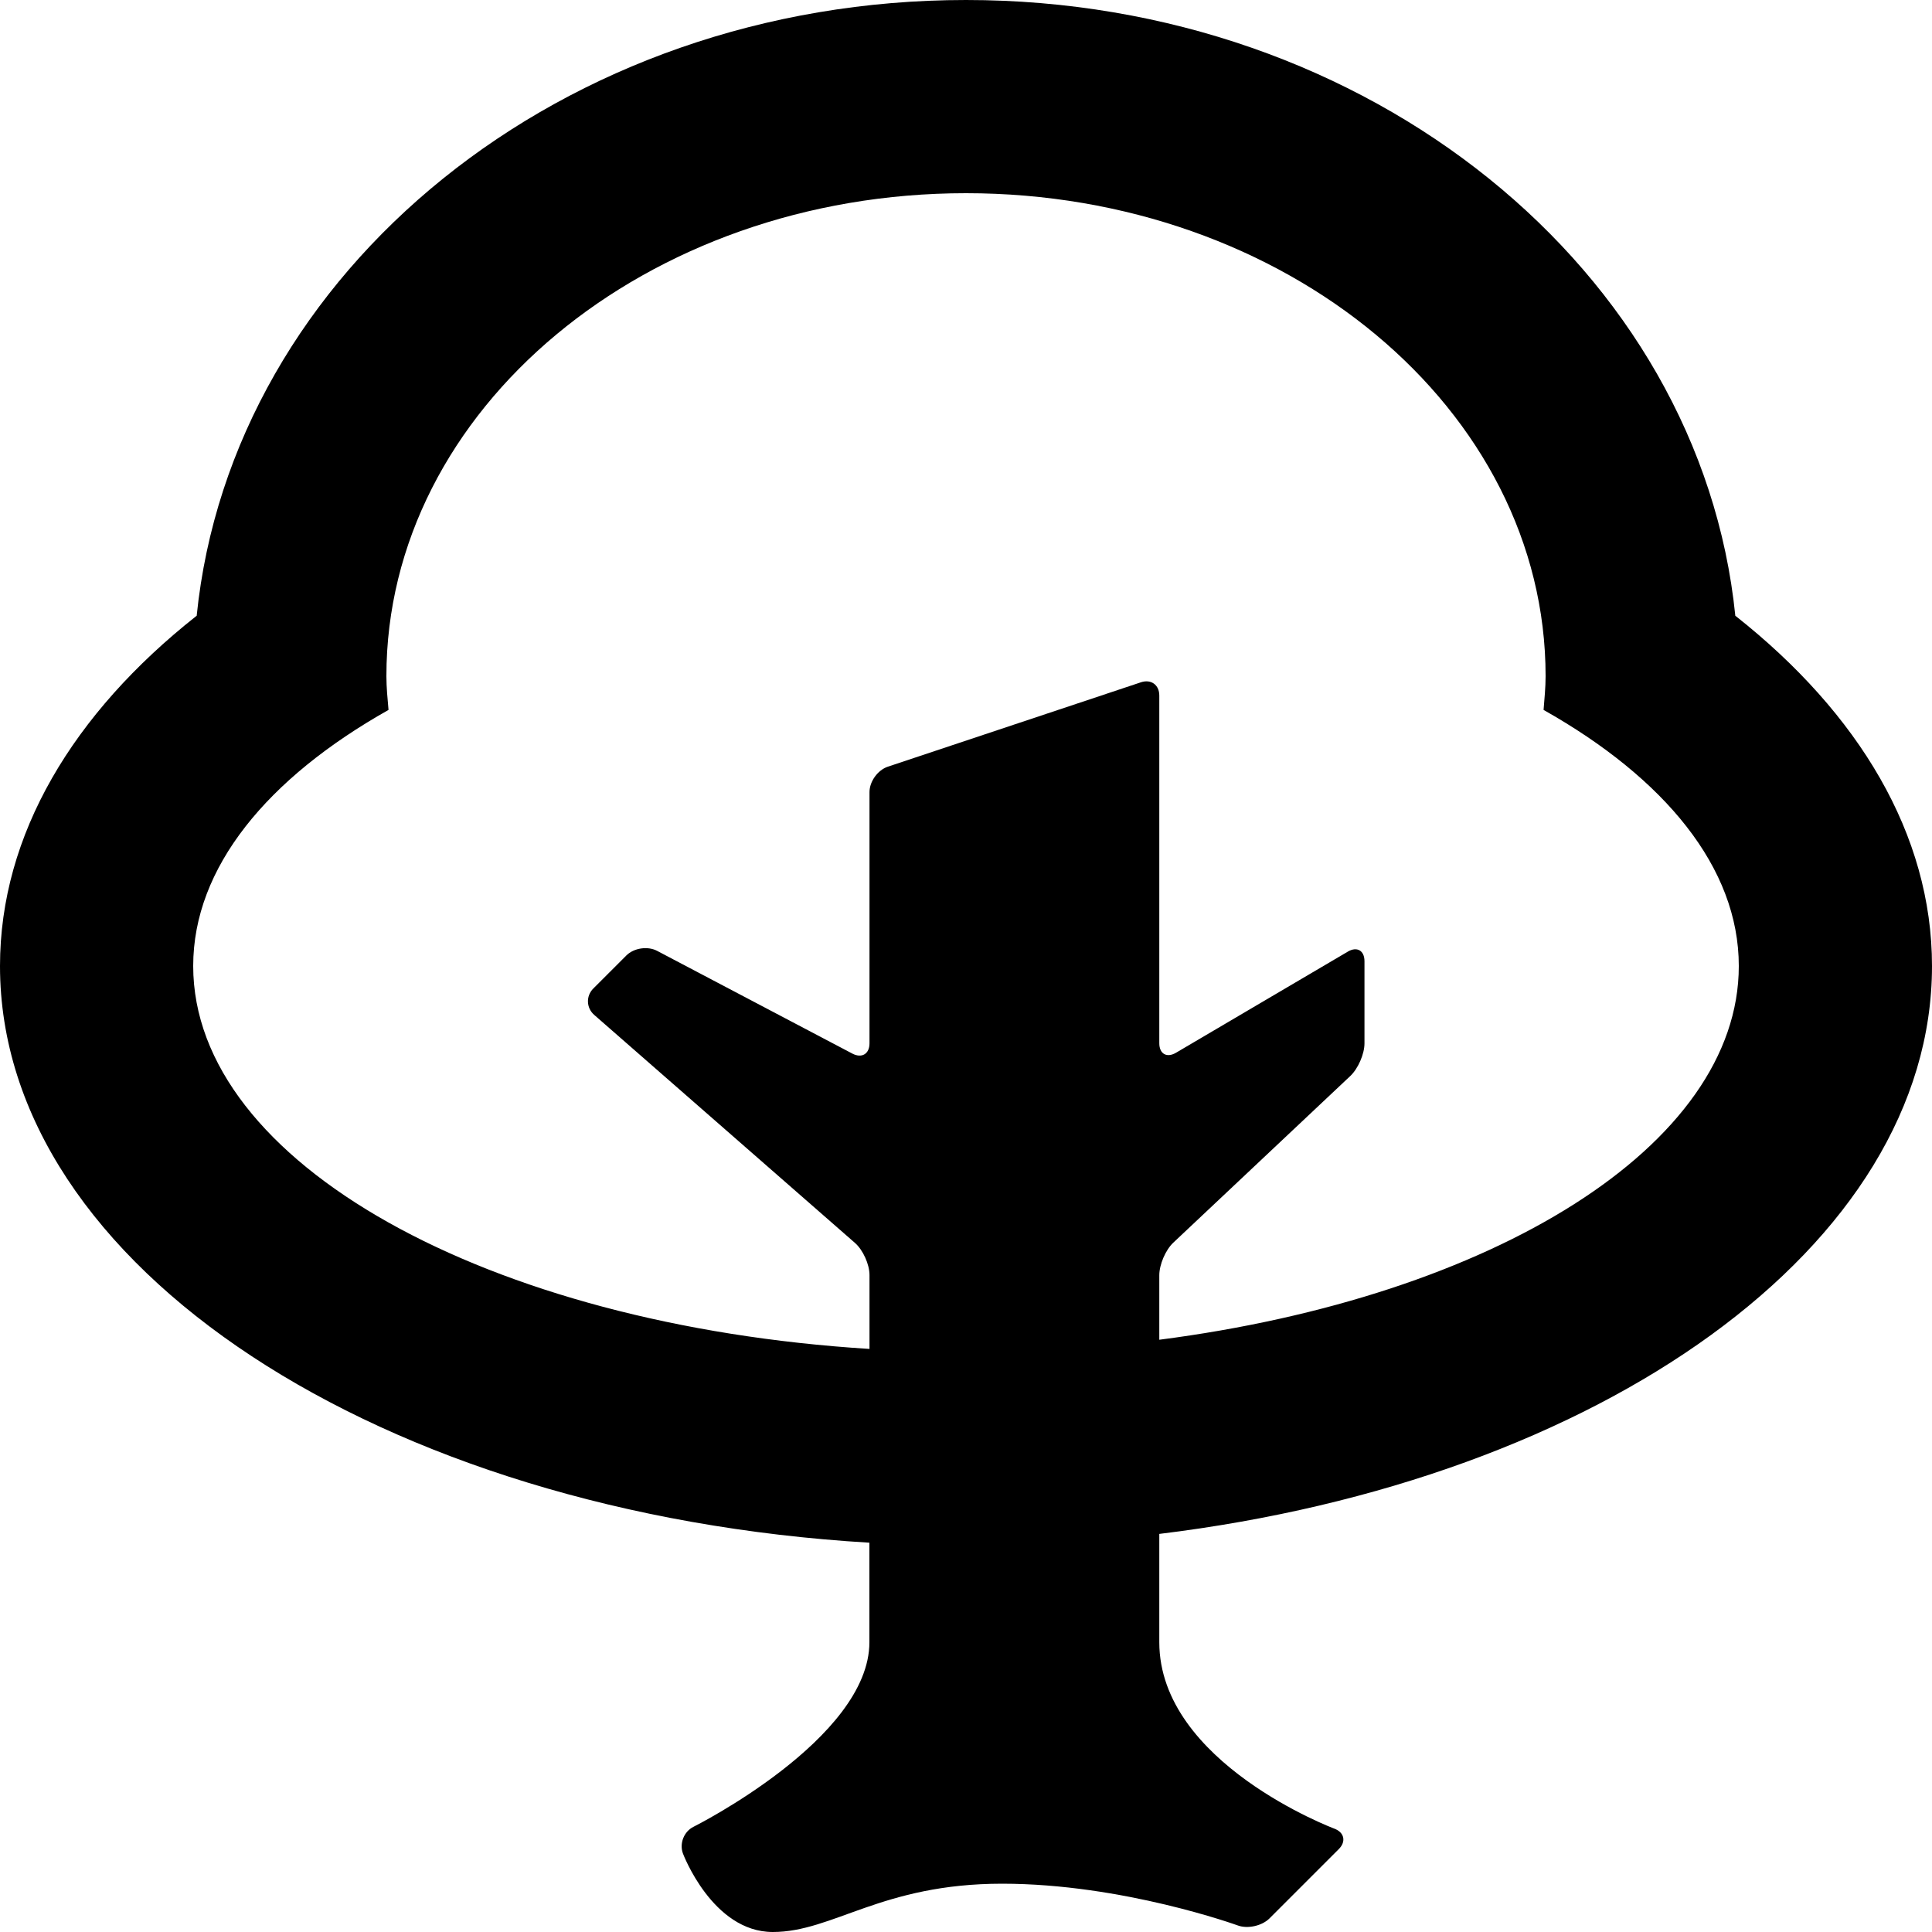
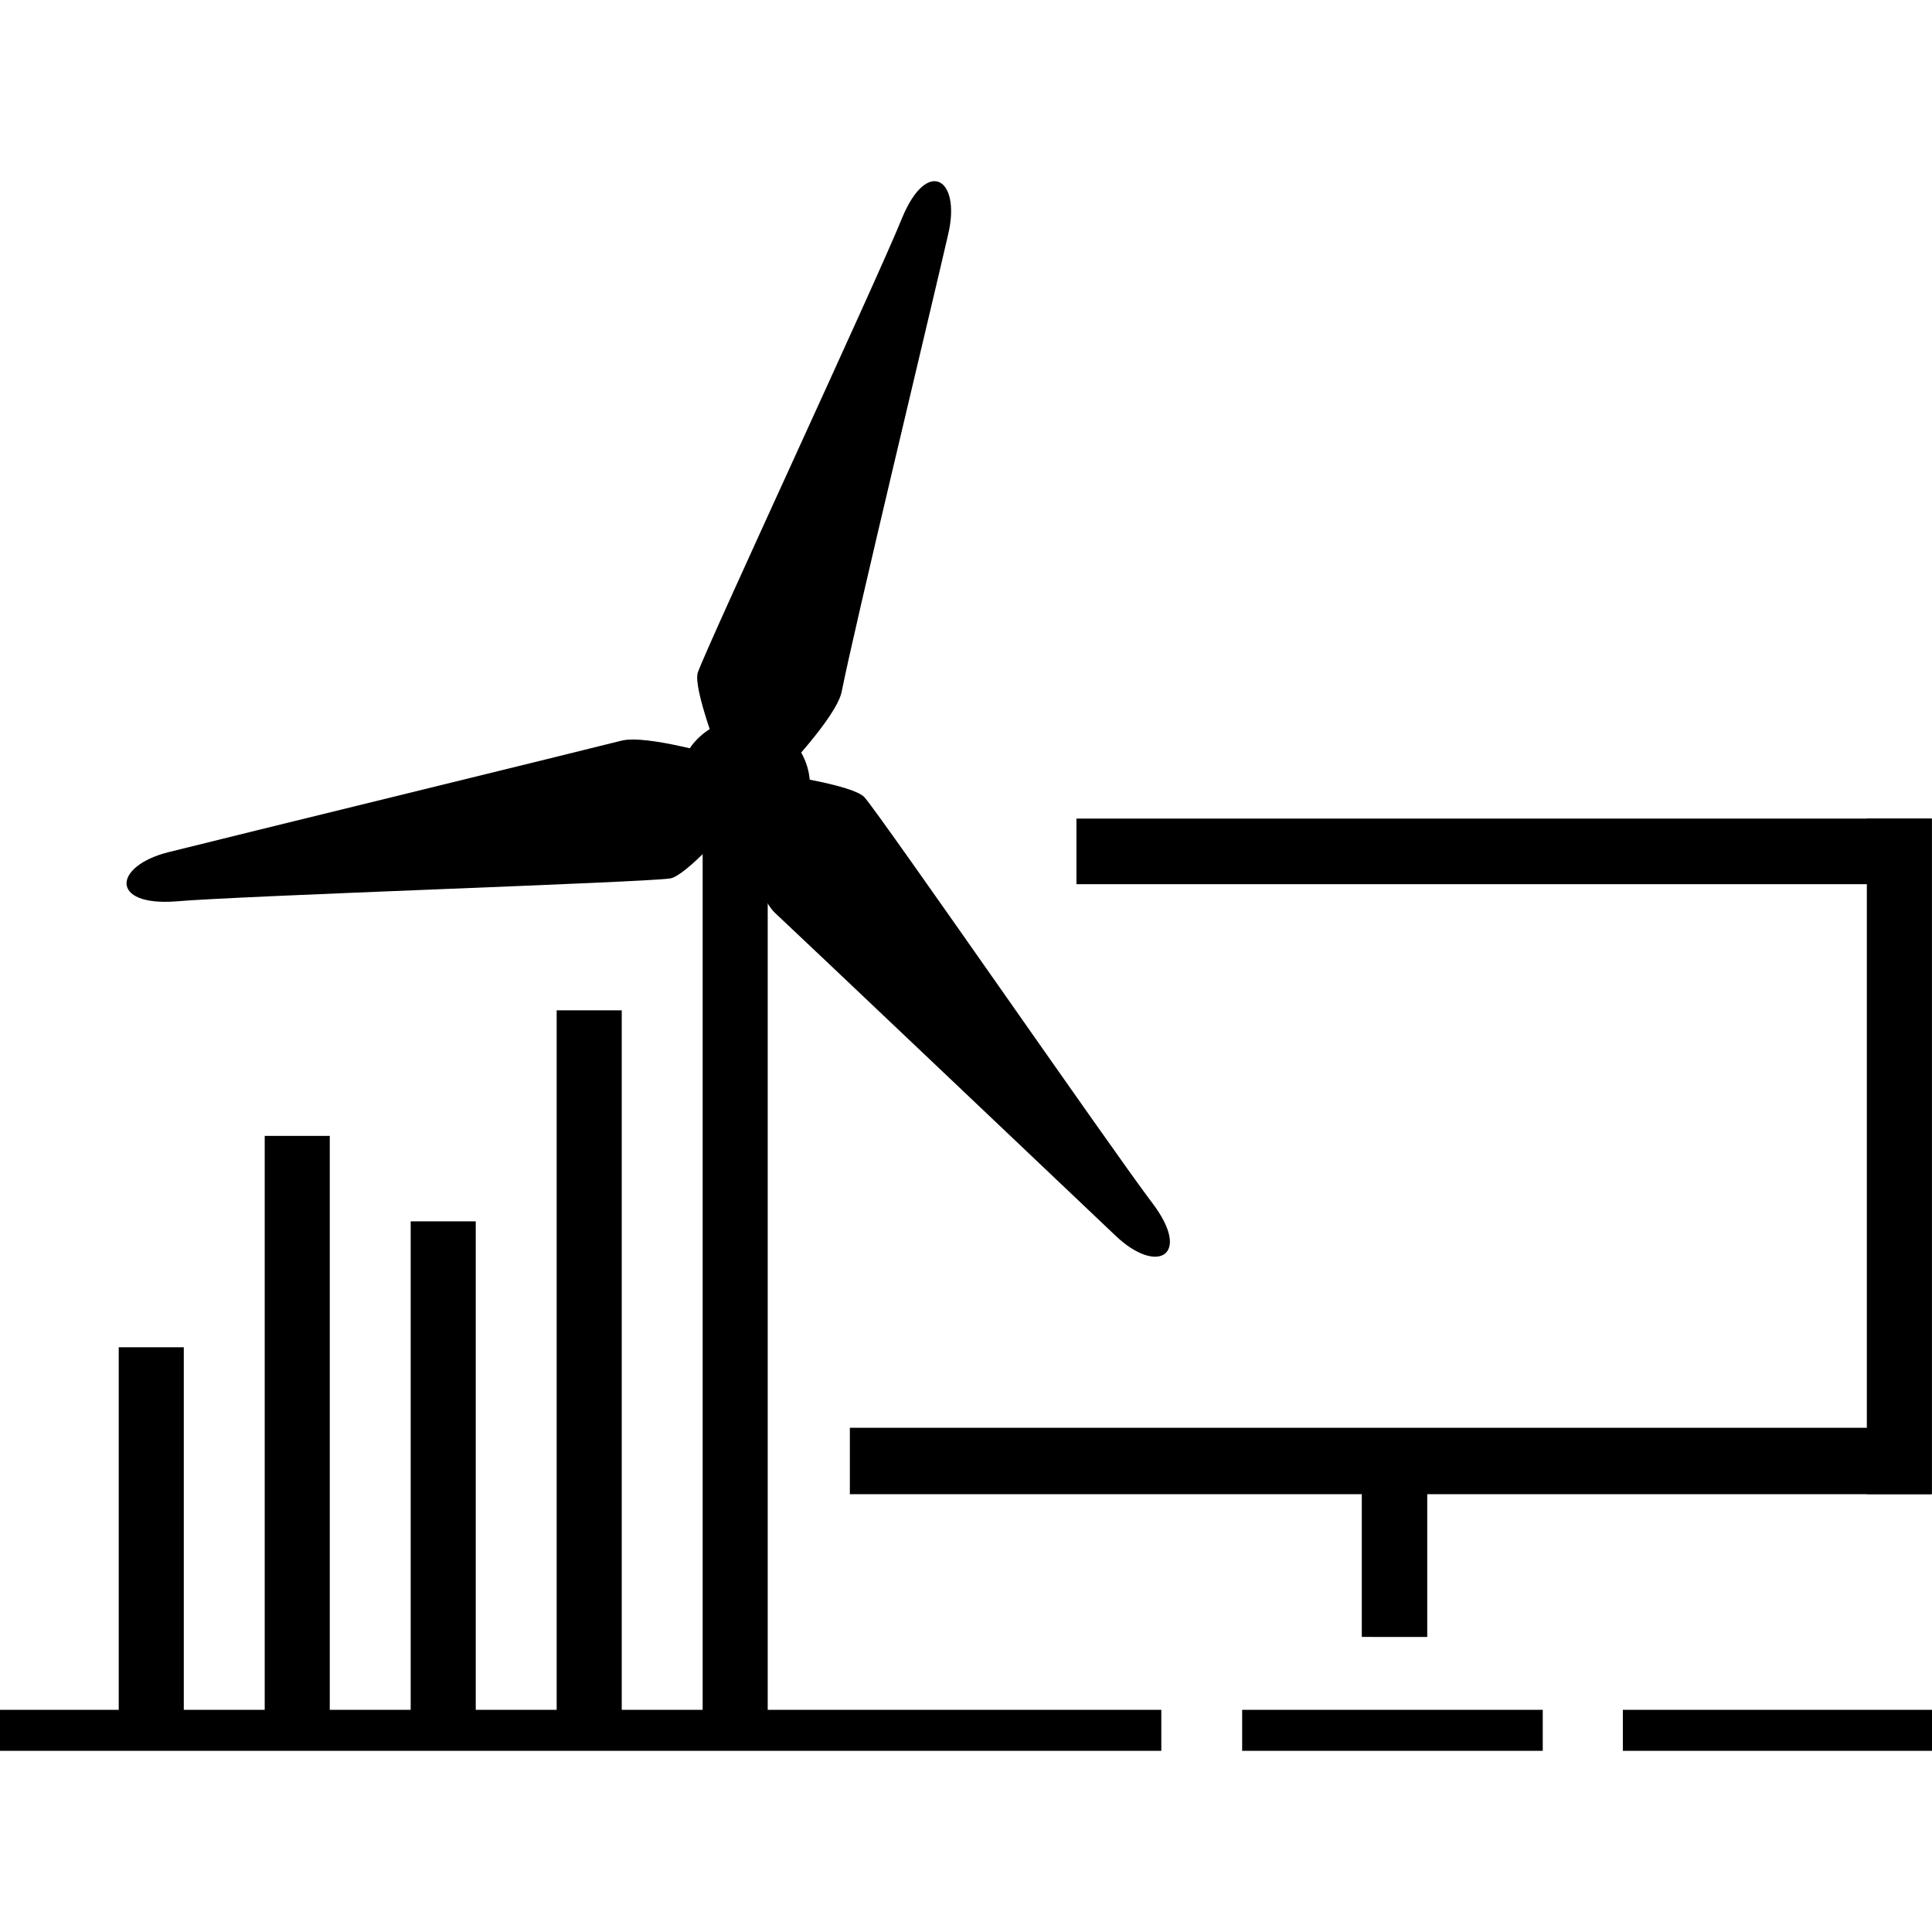
<svg xmlns="http://www.w3.org/2000/svg" version="1.1" id="Tree" x="0px" y="0px" viewBox="0 0 20 20" enable-background="new 0 0 20 20" xml:space="preserve">
-   <path d="M20,10c0-1.361-0.758-2.616-2.031-3.622c-0.002-0.001-0.004-0.001-0.005-0.003C17.602,2.803,14.177,0,10,0  S2.398,2.803,2.036,6.375C2.035,6.377,2.033,6.377,2.031,6.378C0.758,7.384,0,8.639,0,10c0,3.112,3.947,5.669,9,5.97  c0,0.338,0,0.683,0,1.03c0,1-1.821,1.911-1.821,1.911C7.08,18.96,7.031,19.084,7.07,19.188C7.07,19.188,7.375,20,8,20  s1.124-0.5,2.374-0.5s2.439,0.432,2.439,0.432c0.102,0.038,0.251,0.005,0.329-0.073l0.717-0.717  c0.078-0.078,0.058-0.173-0.046-0.212c0,0-1.812-0.68-1.812-1.93c0-0.312,0-0.706,0-1.121C16.565,15.324,20,12.903,20,10z M2,10  c0-1.019,0.768-1.945,2.022-2.651C4.012,7.233,4,7.117,4,7c0-2.762,2.687-5,6-5s6,2.238,6,5c0,0.117-0.012,0.233-0.021,0.349  C17.232,8.055,18,8.981,18,10c0,1.864-2.551,3.424-5.999,3.869c0-0.401,0-0.668,0-0.668c0-0.11,0.065-0.262,0.145-0.337l1.833-1.726  c0.08-0.076,0.146-0.227,0.146-0.337V9.95c0-0.11-0.078-0.155-0.172-0.099l-1.779,1.047c-0.096,0.056-0.173,0.012-0.173-0.099V7.2  c0-0.11-0.085-0.172-0.19-0.137L9.19,7.937C9.086,7.972,9.001,8.09,9.001,8.2v2.6c0,0.11-0.079,0.158-0.177,0.107L6.802,9.843  c-0.097-0.051-0.24-0.03-0.318,0.048l-0.342,0.342c-0.078,0.078-0.073,0.201,0.009,0.273l2.7,2.361  c0.083,0.073,0.15,0.222,0.15,0.332c0,0,0,0.298,0,0.765C5.056,13.719,2,12.04,2,10z" />
+   <defs id="defs24394" />
+   <g id="g3360-6-2" transform="matrix(0.08418875,0,0,0.08487645,-12.24113,-32.19026)" style="stroke-width:11.83;fill:#000000">
+     <rect x="160" y="543.58" fill="#00897c" width="8" height="45.36" id="rect54-0-7" style="stroke-width:11.83;fill:#000000" />
+     <rect x="177.95" y="517.799" fill="#00897c" width="8" height="71.019" id="rect56-6-0" style="stroke-width:11.83;fill:#000000" />
+     <rect x="195.9" y="528.223" fill="#00897c" width="8" height="60.977" id="rect58-2-9" style="stroke-width:11.83;fill:#000000" />
+     <rect x="213.85" y="502.485" fill="#00897c" width="8" height="86.715" id="rect60-6-3" style="stroke-width:11.83;stroke-dasharray:none;fill:#000000" />
+     <g id="g921-1-6" style="stroke-width:11.83;fill:#000000">
+       <rect x="312.85" y="560.397" fill="#00897c" width="8" height="18.509" id="rect54-6-8-0" style="stroke-width:11.83;fill:#000000" />
+       <g id="g915-7-6" style="stroke-width:11.83;fill:#000000">
+         <polygon fill="#00897c" points="298.9,561.5 298.9,578.9 306.9,578.9 306.9,561.5 380.8,561.5 380.8,479.1 255.5,479.1 255.5,487.1 372.7,487.1 372.7,553.4 222.3,553.4 222.3,561.5 " id="polygon64-9-2" transform="matrix(0.8391167,0,0,1,63.36466,0)" style="stroke-width:12.914;fill:#000000" />
+       </g>
+       <rect x="-382.95" y="-561.494" fill="#00897c" width="8" height="82.394" id="rect60-2-6-2-6" style="fill:#000000;fill-opacity:1;stroke-width:11.83;stroke-dasharray:none" transform="scale(-1)" />
+     </g>
+     <rect x="298.138" y="587.8" fill="#00897c" width="36.962" height="5" id="rect66-0-1" style="stroke-width:11.83;fill:#000000" />
+     <path fill="#3c667b" d="m 231.8,481.4 v 107.5 h 8 V 482.1 c -2.6,-0.2 -5.3,-0.4 -8,-0.7 z" id="path70-2-8" style="stroke-width:12.042;fill:#000000" />
+     <rect x="145.401" y="587.8" fill="#3c667b" width="142.796" height="5" id="rect72-3-7" style="stroke-width:11.83;fill:#000000" />
+     <rect x="344.948" y="587.8" fill="#3c667b" width="38.021" height="5" id="rect74-7-9" style="stroke-width:11.83;fill:#000000" />
+     <circle fill="#3c667b" cx="236.9" cy="475.1" r="8.1" id="circle82-5-2" style="fill:#000000;fill-opacity:1;stroke-width:11.83" />
+     <path fill="#00897c" d="M 374.9,488.9" id="path88-9-0" style="stroke-width:12.042;fill:#000000" />
+     <path fill="#3c667b" d="m 231.2,461.3 c 1.1,-3.2 22.1,-48 25.1,-55.4 3.1,-7.5 7.3,-4.9 5.7,1.9 -2.2,9.5 -11.5,47.8 -13.1,55.8 -0.6,3.1 -7.5,10.2 -7.5,10.2 l -7.6,-2.3 c 0.1,0 -3.2,-8.3 -2.6,-10.2 z" id="path76-2-2" style="stroke-width:12.042;fill:#000000" />
+     <path fill="#3c667b" d="m 227.8,486.4 c -3.3,0.5 -52.7,2.1 -60.8,2.8 -8.1,0.6 -7.7,-4.3 -0.9,-6 6.8,-1.7 52.6,-12.8 55.7,-13.6 3.1,-0.8 12.5,2 12.5,2 l 1.4,7.8 c -0.1,0 -5.9,6.7 -7.9,7 z" id="path78-2-3" style="stroke-width:12.042;fill:#000000" />
+     <path fill="#3c667b" d="m 251.7,476.5 c 2.2,2.5 30.5,43.1 35.4,49.5 4.9,6.4 0.6,8.8 -4.5,4 -5.1,-4.8 -39.4,-37.1 -41.8,-39.3 -2.4,-2.1 -5.1,-11.6 -5.1,-11.6 l 5.8,-5.4 c 0,0.1 8.8,1.3 10.2,2.8 z" id="path80-8-7" style="stroke-width:12.042;fill:#000000" />
+   </g>
</svg>
